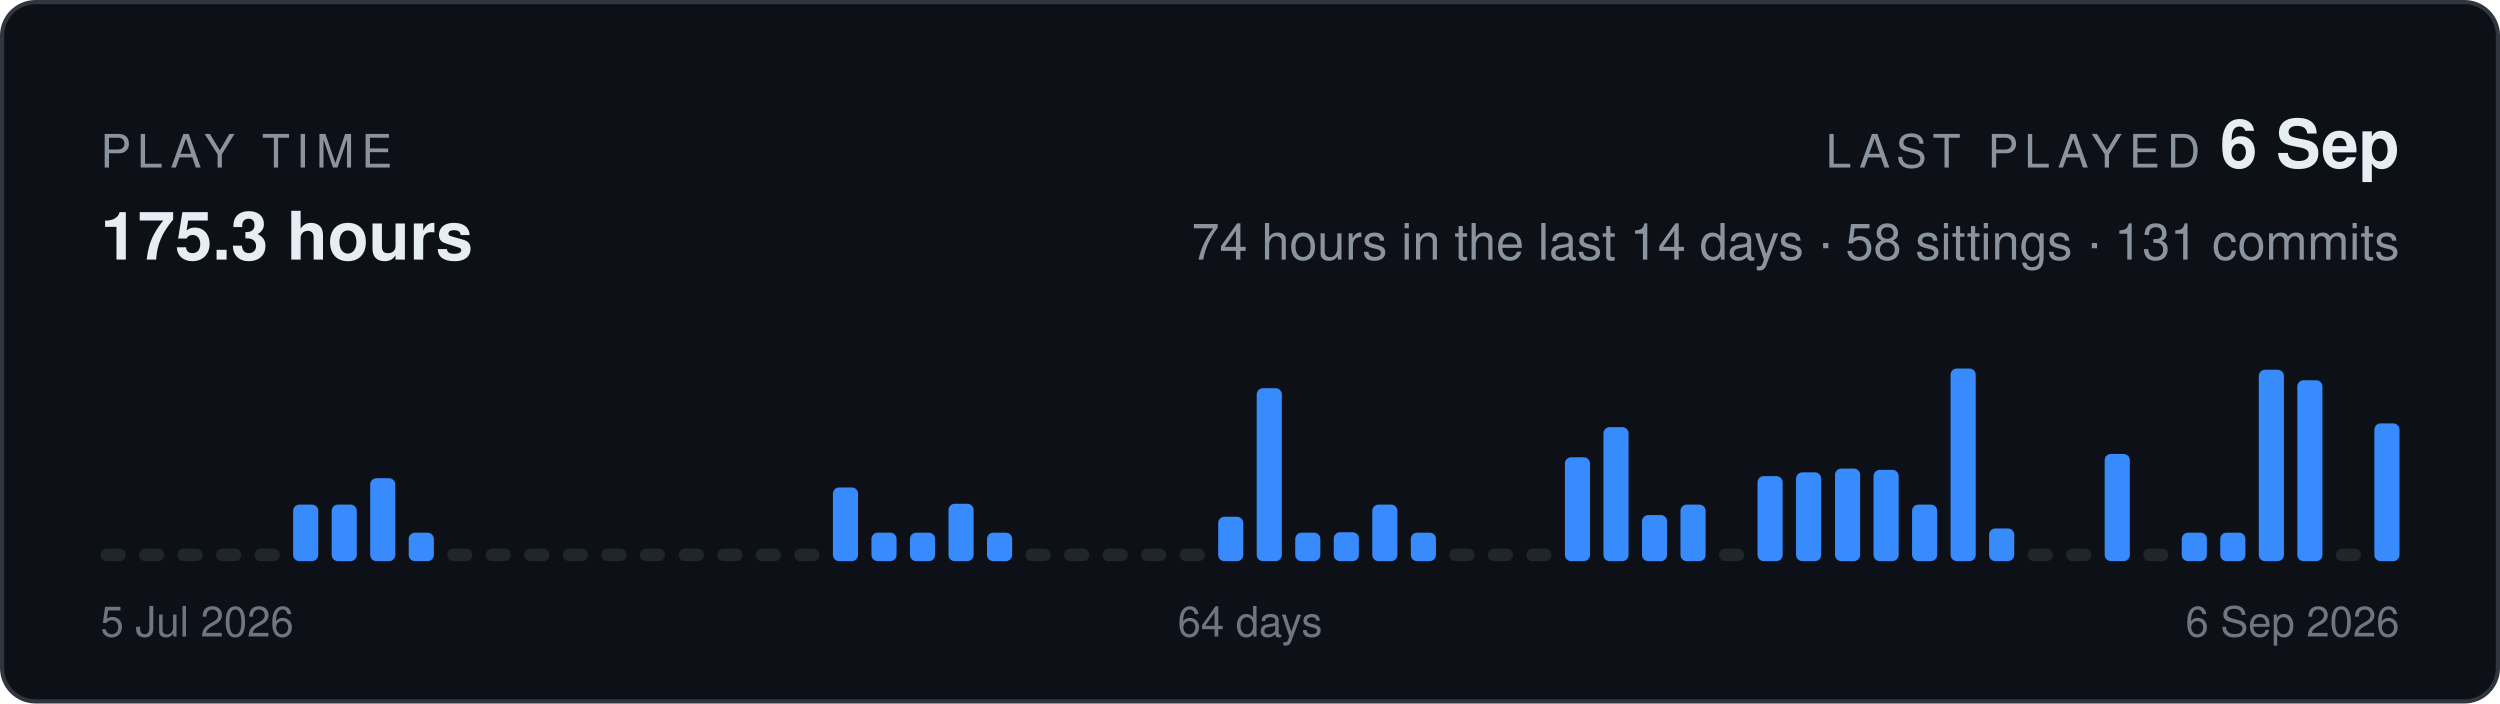
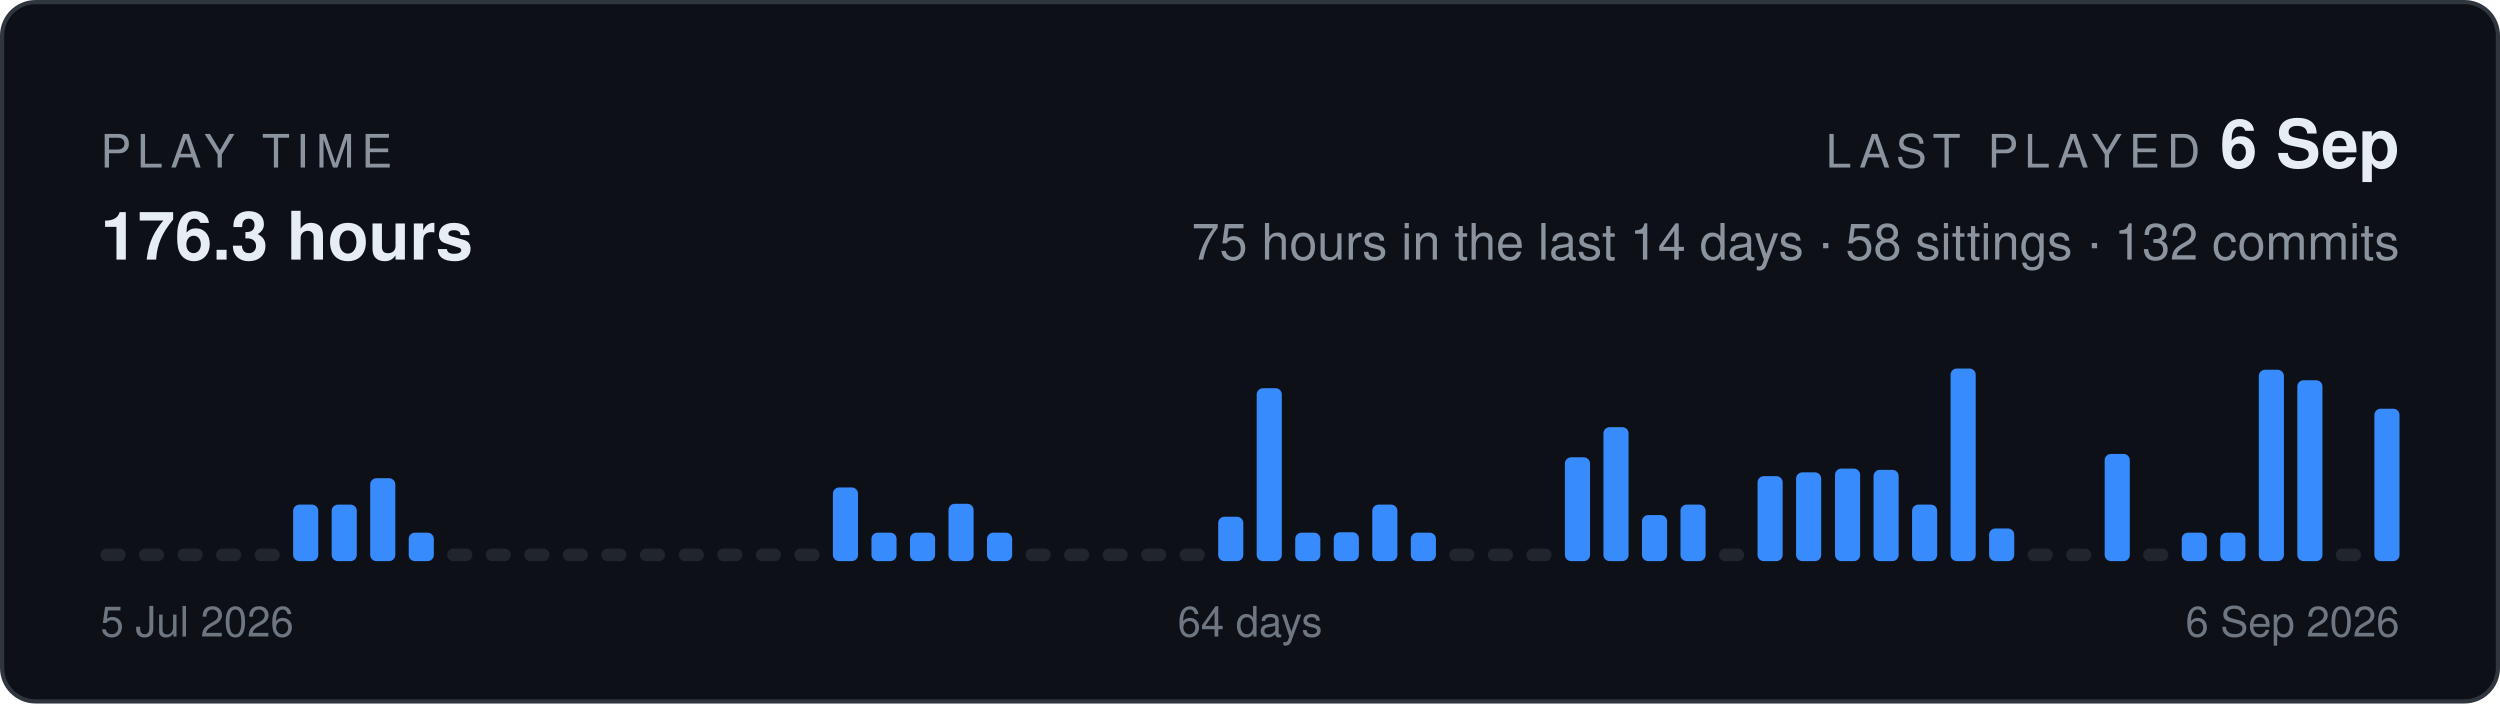
- <svg xmlns="http://www.w3.org/2000/svg" width="597" height="168" viewBox="0 0 597 168" role="img" aria-label="Play time: 175.3 hours over 131 commits, last played 6 Sep">
+ <svg xmlns="http://www.w3.org/2000/svg" width="597" height="168" viewBox="0 0 597 168" role="img" aria-label="Play time: 176.3 hours over 132 commits, last played 6 Sep">
  <style>
    .card { fill: #0d1117; stroke: #30363d }
    text { font-family: -apple-system, BlinkMacSystemFont, "Segoe UI", Helvetica, Arial, sans-serif }
    .label { font-size: 11px; letter-spacing: 1.7px; fill: #8b949e }
    .stat { font-size: 16px; font-weight: 600; letter-spacing: normal; fill: #e6edf3 }
    .note { font-size: 12px; fill: #8b949e }
    .axis { font-size: 10px; fill: #6e7681 }
    .bar { fill: #388bfd }
    .bar-quiet { fill: #21262d }
  </style>
  <rect class="card" x="0.5" y="0.5" width="596" height="167" rx="8" />
  <text class="label" x="24" y="40">PLAY TIME</text>
-   <text class="stat" x="24" y="62">175.3 hours</text>
+   <text class="stat" x="24" y="62">176.3 hours</text>
  <text class="label" x="573" y="40" text-anchor="end">LAST PLAYED <tspan class="stat">6 Sep</tspan>
  </text>
-   <text class="note" x="573" y="62" text-anchor="end">74 hours in the last 14 days   ·   58 sittings   ·   131 commits</text>
+   <text class="note" x="573" y="62" text-anchor="end">75 hours in the last 14 days   ·   58 sittings   ·   132 commits</text>
  <rect class="bar-quiet" x="24.0" y="131.0" width="6" height="3.0" rx="1.5" />
  <rect class="bar-quiet" x="33.2" y="131.0" width="6" height="3.0" rx="1.5" />
  <rect class="bar-quiet" x="42.4" y="131.0" width="6" height="3.0" rx="1.5" />
  <rect class="bar-quiet" x="51.6" y="131.0" width="6" height="3.0" rx="1.5" />
  <rect class="bar-quiet" x="60.8" y="131.0" width="6" height="3.0" rx="1.5" />
  <rect class="bar" x="70.0" y="120.5" width="6" height="13.5" rx="1.5" />
  <rect class="bar" x="79.2" y="120.5" width="6" height="13.5" rx="1.5" />
  <rect class="bar" x="88.4" y="114.2" width="6" height="19.8" rx="1.5" />
  <rect class="bar" x="97.6" y="127.2" width="6" height="6.8" rx="1.5" />
  <rect class="bar-quiet" x="106.8" y="131.0" width="6" height="3.0" rx="1.5" />
  <rect class="bar-quiet" x="116.0" y="131.0" width="6" height="3.0" rx="1.5" />
  <rect class="bar-quiet" x="125.2" y="131.0" width="6" height="3.0" rx="1.5" />
  <rect class="bar-quiet" x="134.4" y="131.0" width="6" height="3.0" rx="1.5" />
  <rect class="bar-quiet" x="143.6" y="131.0" width="6" height="3.0" rx="1.5" />
  <rect class="bar-quiet" x="152.8" y="131.0" width="6" height="3.0" rx="1.5" />
  <rect class="bar-quiet" x="162.1" y="131.0" width="6" height="3.0" rx="1.5" />
  <rect class="bar-quiet" x="171.3" y="131.0" width="6" height="3.0" rx="1.5" />
  <rect class="bar-quiet" x="180.5" y="131.0" width="6" height="3.0" rx="1.5" />
  <rect class="bar-quiet" x="189.7" y="131.0" width="6" height="3.0" rx="1.5" />
  <rect class="bar" x="198.9" y="116.4" width="6" height="17.6" rx="1.5" />
  <rect class="bar" x="208.1" y="127.2" width="6" height="6.8" rx="1.5" />
  <rect class="bar" x="217.3" y="127.2" width="6" height="6.8" rx="1.5" />
  <rect class="bar" x="226.5" y="120.3" width="6" height="13.7" rx="1.5" />
  <rect class="bar" x="235.7" y="127.2" width="6" height="6.8" rx="1.5" />
  <rect class="bar-quiet" x="244.9" y="131.0" width="6" height="3.0" rx="1.5" />
  <rect class="bar-quiet" x="254.1" y="131.0" width="6" height="3.0" rx="1.5" />
  <rect class="bar-quiet" x="263.3" y="131.0" width="6" height="3.0" rx="1.5" />
  <rect class="bar-quiet" x="272.5" y="131.0" width="6" height="3.0" rx="1.5" />
  <rect class="bar-quiet" x="281.7" y="131.0" width="6" height="3.0" rx="1.5" />
  <rect class="bar" x="290.9" y="123.4" width="6" height="10.6" rx="1.5" />
  <rect class="bar" x="300.1" y="92.7" width="6" height="41.3" rx="1.5" />
  <rect class="bar" x="309.3" y="127.2" width="6" height="6.8" rx="1.5" />
  <rect class="bar" x="318.5" y="127.1" width="6" height="6.9" rx="1.5" />
  <rect class="bar" x="327.7" y="120.5" width="6" height="13.5" rx="1.5" />
  <rect class="bar" x="336.9" y="127.2" width="6" height="6.8" rx="1.5" />
  <rect class="bar-quiet" x="346.1" y="131.0" width="6" height="3.0" rx="1.5" />
  <rect class="bar-quiet" x="355.3" y="131.0" width="6" height="3.0" rx="1.5" />
  <rect class="bar-quiet" x="364.5" y="131.0" width="6" height="3.0" rx="1.5" />
  <rect class="bar" x="373.7" y="109.2" width="6" height="24.8" rx="1.5" />
  <rect class="bar" x="382.9" y="102.0" width="6" height="32.0" rx="1.5" />
  <rect class="bar" x="392.1" y="123.0" width="6" height="11.0" rx="1.5" />
  <rect class="bar" x="401.3" y="120.5" width="6" height="13.5" rx="1.5" />
  <rect class="bar-quiet" x="410.5" y="131.0" width="6" height="3.0" rx="1.5" />
  <rect class="bar" x="419.7" y="113.7" width="6" height="20.3" rx="1.5" />
  <rect class="bar" x="428.9" y="112.8" width="6" height="21.2" rx="1.5" />
  <rect class="bar" x="438.2" y="111.9" width="6" height="22.1" rx="1.5" />
  <rect class="bar" x="447.4" y="112.2" width="6" height="21.8" rx="1.5" />
  <rect class="bar" x="456.6" y="120.5" width="6" height="13.5" rx="1.5" />
  <rect class="bar" x="465.8" y="88.0" width="6" height="46.0" rx="1.5" />
  <rect class="bar" x="475.0" y="126.2" width="6" height="7.8" rx="1.5" />
  <rect class="bar-quiet" x="484.2" y="131.0" width="6" height="3.0" rx="1.5" />
  <rect class="bar-quiet" x="493.4" y="131.0" width="6" height="3.0" rx="1.5" />
  <rect class="bar" x="502.6" y="108.4" width="6" height="25.6" rx="1.5" />
  <rect class="bar-quiet" x="511.8" y="131.0" width="6" height="3.0" rx="1.5" />
  <rect class="bar" x="521.0" y="127.2" width="6" height="6.8" rx="1.5" />
  <rect class="bar" x="530.2" y="127.2" width="6" height="6.8" rx="1.5" />
  <rect class="bar" x="539.4" y="88.3" width="6" height="45.7" rx="1.5" />
  <rect class="bar" x="548.6" y="90.8" width="6" height="43.2" rx="1.5" />
  <rect class="bar-quiet" x="557.8" y="131.0" width="6" height="3.0" rx="1.5" />
-   <rect class="bar" x="567.0" y="101.1" width="6" height="32.9" rx="1.5" />
+   <rect class="bar" x="567.0" y="97.6" width="6" height="36.4" rx="1.5" />
  <text class="axis" x="24" y="152">5 Jul 2026</text>
  <text class="axis" x="298.5" y="152" text-anchor="middle">64 days</text>
  <text class="axis" x="573" y="152" text-anchor="end">6 Sep 2026</text>
</svg>
